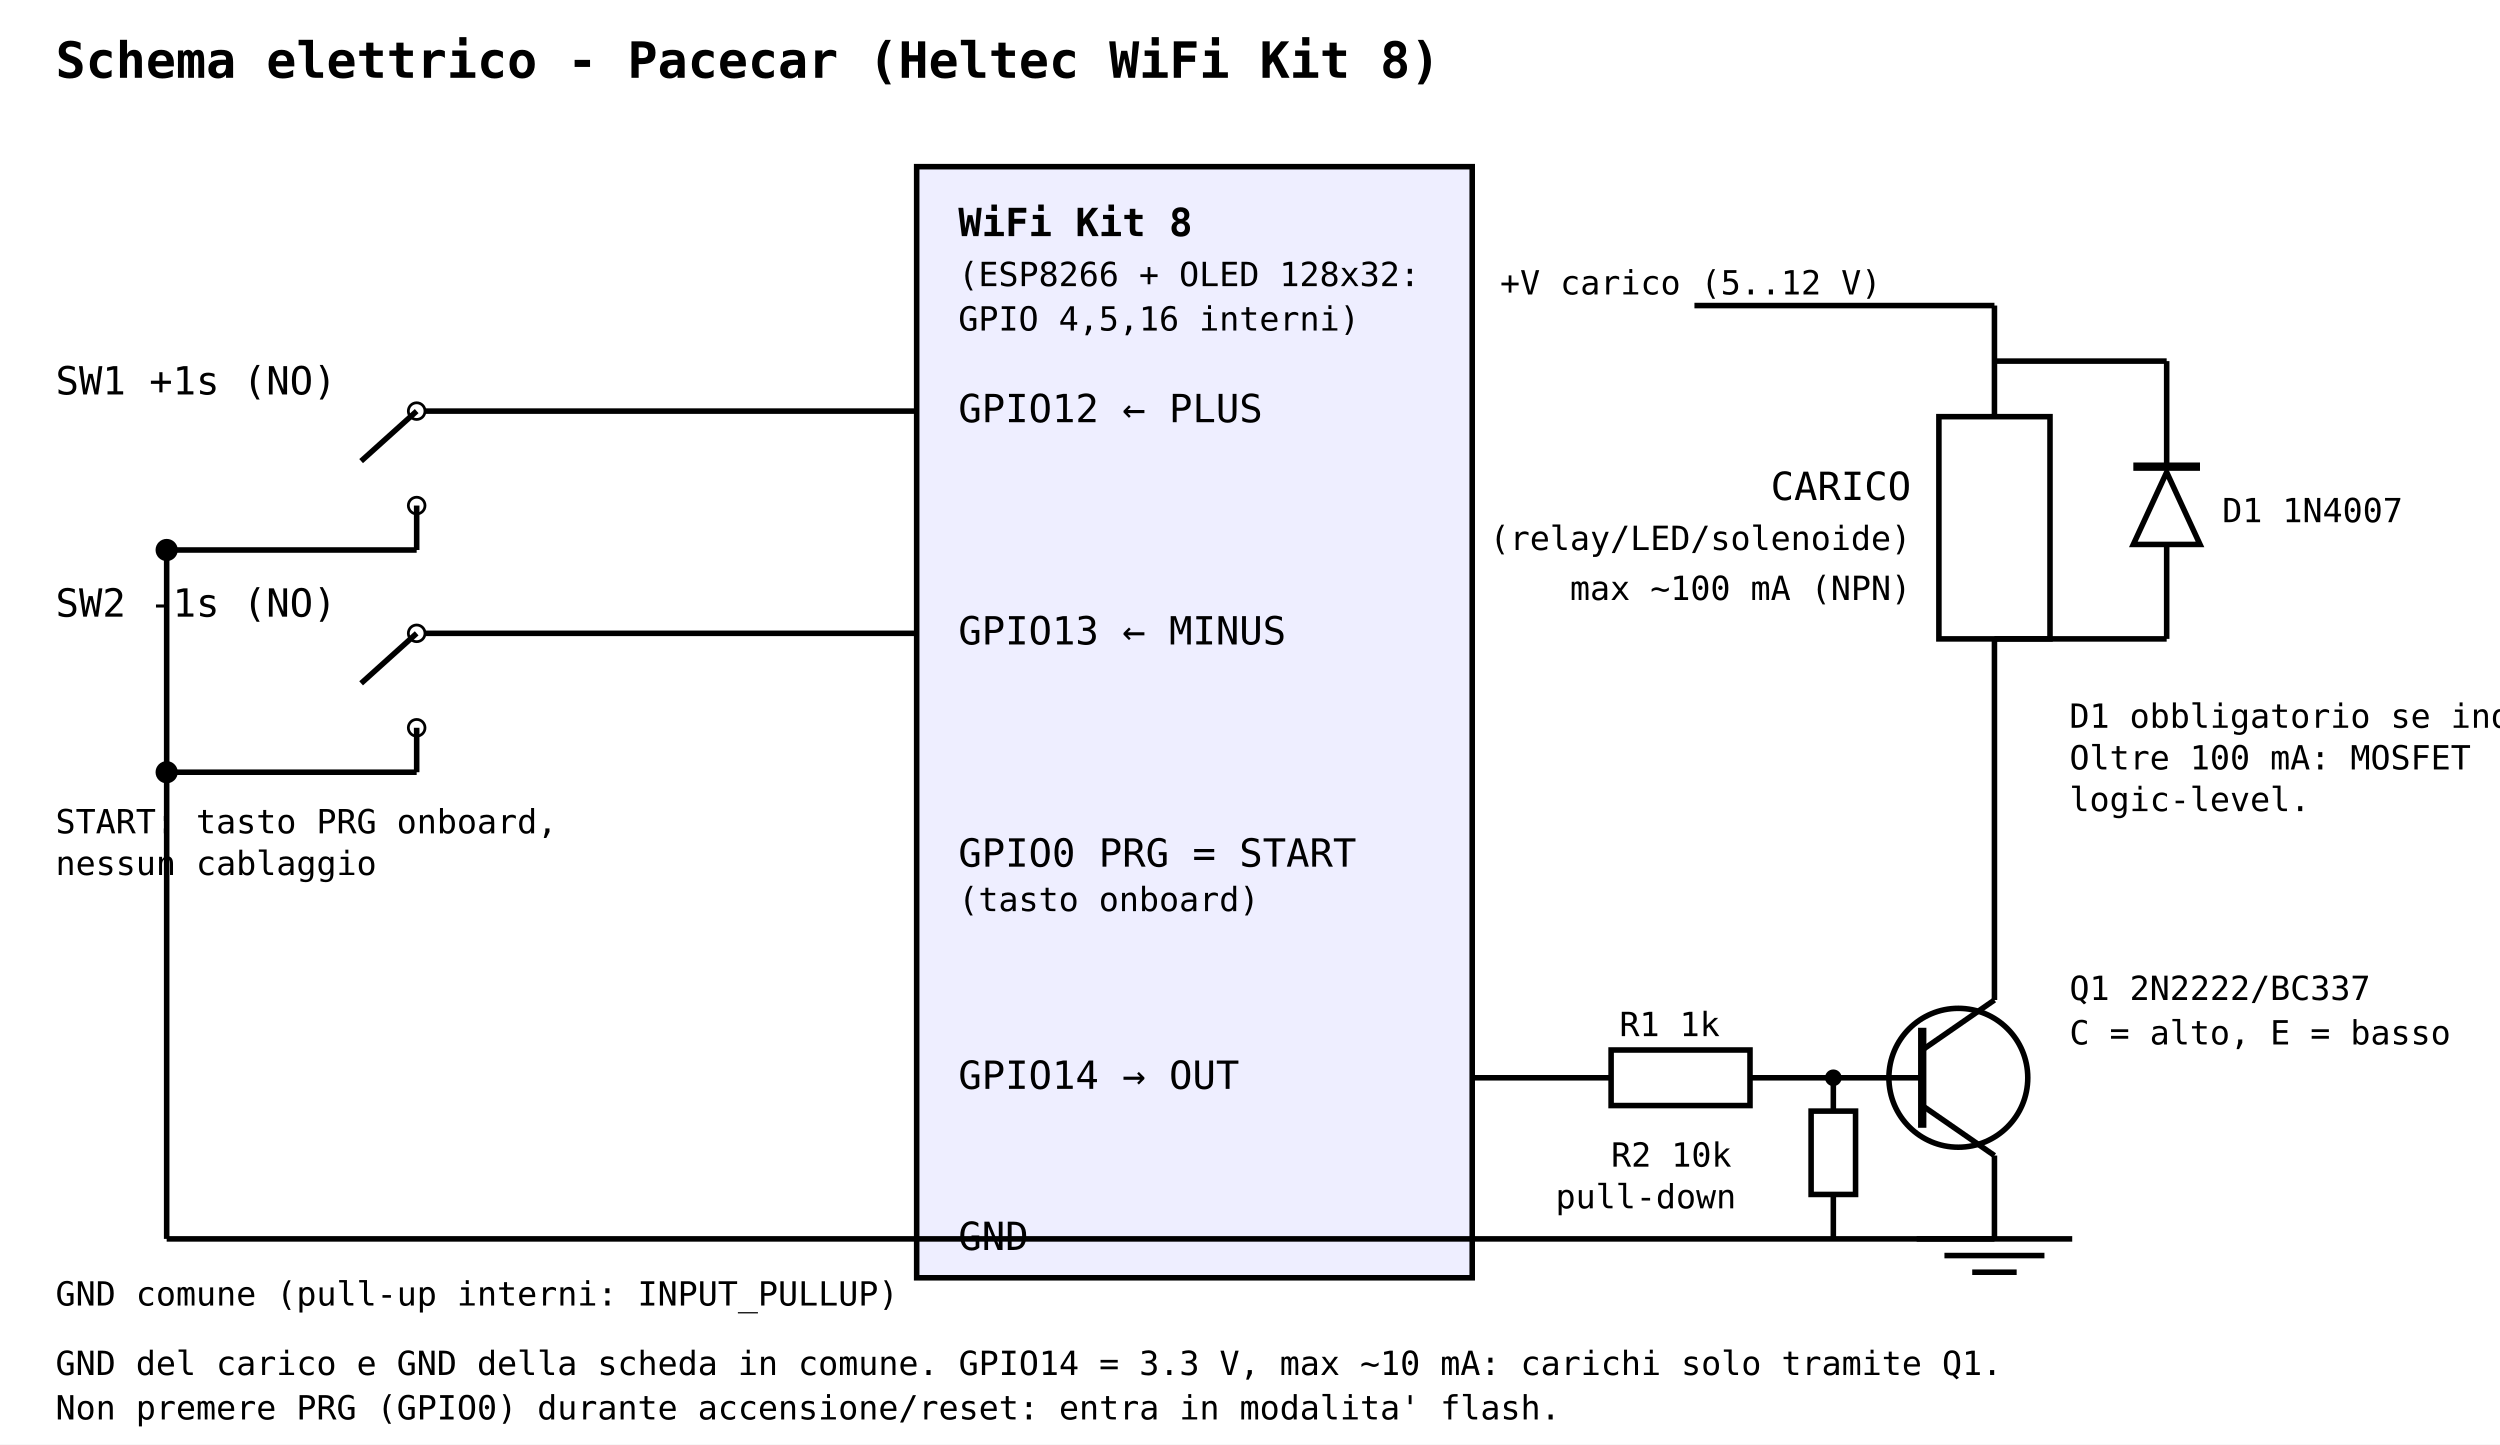
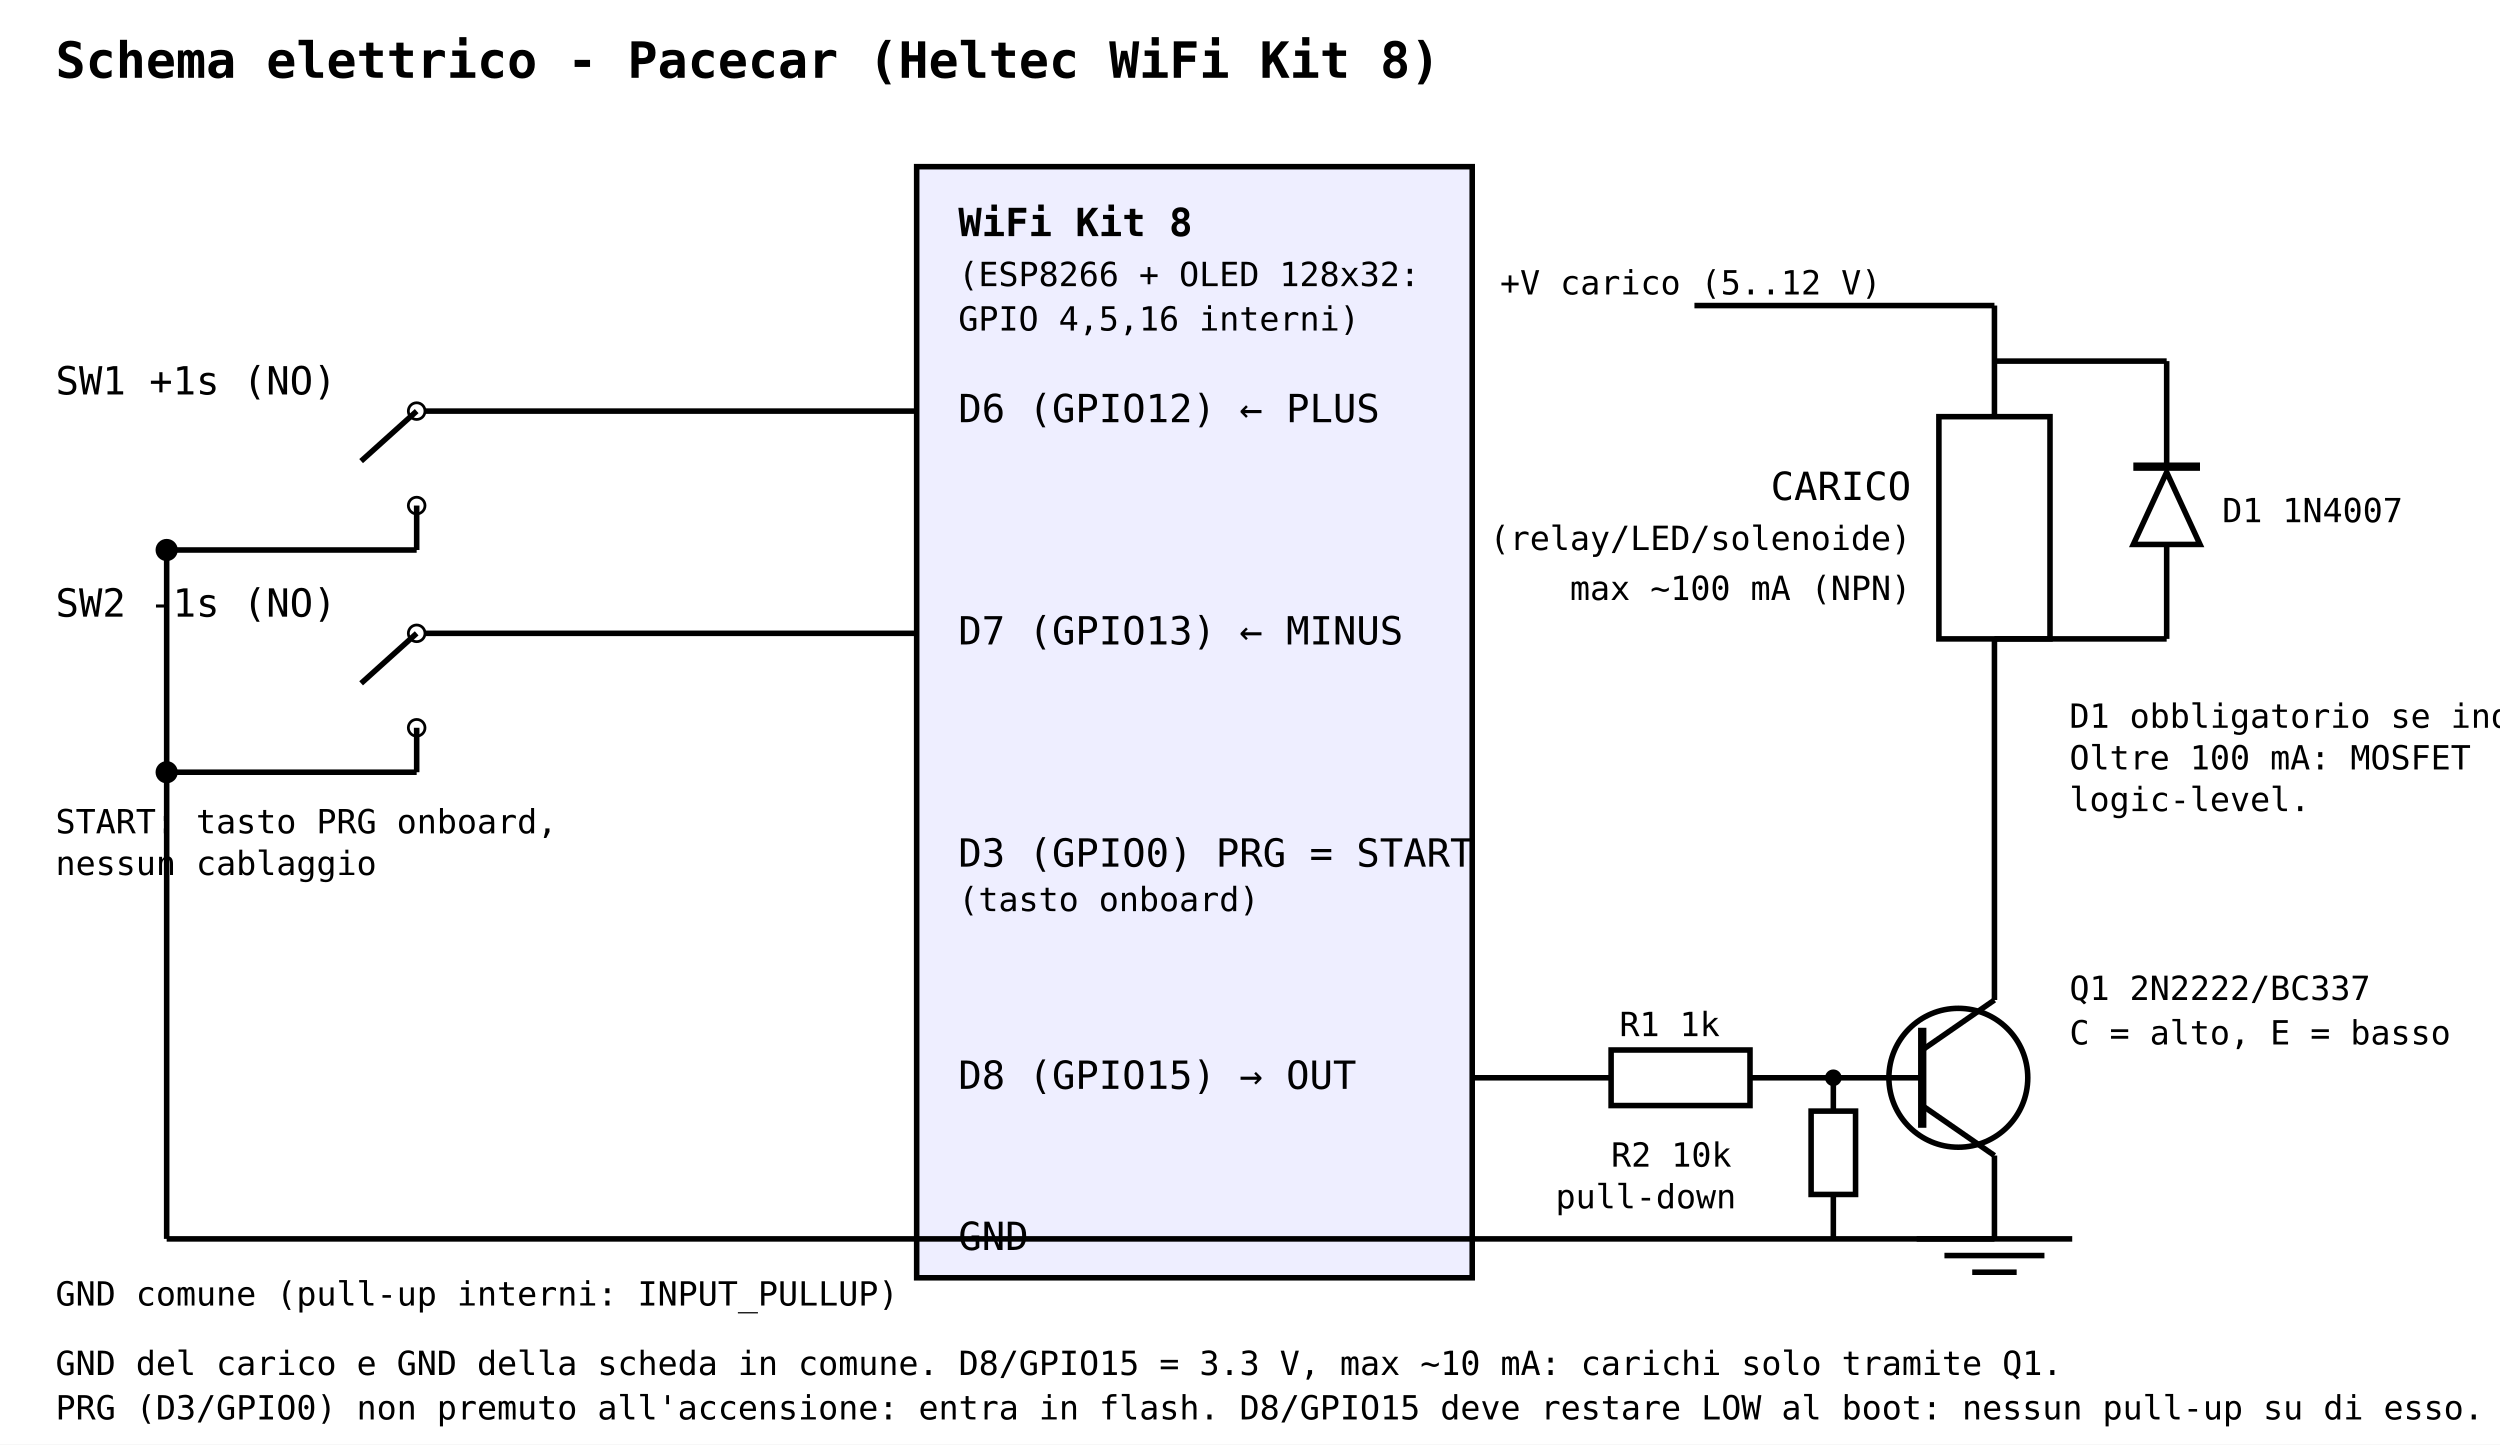
<svg xmlns="http://www.w3.org/2000/svg" viewBox="0 0 900 520" font-family="monospace" font-size="14">
  <rect width="900" height="520" fill="#fff" />
  <text x="20" y="28" font-size="18" font-weight="bold">Schema elettrico - Pacecar (Heltec WiFi Kit 8)</text>
  <rect x="330" y="60" width="200" height="400" fill="#eef" stroke="#000" stroke-width="2" />
  <text x="345" y="85" font-weight="bold">WiFi Kit 8</text>
  <text x="345" y="103" font-size="12">(ESP8266 + OLED 128x32:</text>
  <text x="345" y="119" font-size="12">GPIO 4,5,16 interni)</text>
-   <text x="345" y="152">GPIO12 ← PLUS</text>
-   <text x="345" y="232">GPIO13 ← MINUS</text>
-   <text x="345" y="312">GPIO0  PRG = START</text>
+   <text x="345" y="152">D6 (GPIO12) ← PLUS</text>
+   <text x="345" y="232">D7 (GPIO13) ← MINUS</text>
+   <text x="345" y="312">D3 (GPIO0) PRG = START</text>
  <text x="345" y="328" font-size="12">(tasto onboard)</text>
-   <text x="345" y="392">GPIO14 → OUT</text>
+   <text x="345" y="392">D8 (GPIO15) → OUT</text>
  <text x="345" y="450">GND</text>
  <line x1="330" y1="148" x2="150" y2="148" stroke="#000" stroke-width="2" />
  <circle cx="150" cy="148" r="3" fill="#fff" stroke="#000" />
  <line x1="150" y1="148" x2="130" y2="166" stroke="#000" stroke-width="2" />
  <circle cx="150" cy="182" r="3" fill="#fff" stroke="#000" />
  <line x1="150" y1="182" x2="150" y2="198" stroke="#000" stroke-width="2" />
  <line x1="150" y1="198" x2="60" y2="198" stroke="#000" stroke-width="2" />
  <circle cx="60" cy="198" r="4" />
  <text x="20" y="142">SW1 +1s (NO)</text>
  <line x1="330" y1="228" x2="150" y2="228" stroke="#000" stroke-width="2" />
  <circle cx="150" cy="228" r="3" fill="#fff" stroke="#000" />
  <line x1="150" y1="228" x2="130" y2="246" stroke="#000" stroke-width="2" />
  <circle cx="150" cy="262" r="3" fill="#fff" stroke="#000" />
  <line x1="150" y1="262" x2="150" y2="278" stroke="#000" stroke-width="2" />
  <line x1="150" y1="278" x2="60" y2="278" stroke="#000" stroke-width="2" />
  <circle cx="60" cy="278" r="4" />
  <text x="20" y="222">SW2 -1s (NO)</text>
  <line x1="60" y1="198" x2="60" y2="278" stroke="#000" stroke-width="2" />
  <line x1="60" y1="278" x2="60" y2="446" stroke="#000" stroke-width="2" />
  <line x1="60" y1="446" x2="330" y2="446" stroke="#000" stroke-width="2" />
  <text x="20" y="470" font-size="12">GND comune (pull-up interni: INPUT_PULLUP)</text>
  <text x="20" y="300" font-size="12">START: tasto PRG onboard,</text>
  <text x="20" y="315" font-size="12">nessun cablaggio</text>
  <line x1="530" y1="388" x2="580" y2="388" stroke="#000" stroke-width="2" />
  <rect x="580" y="378" width="50" height="20" fill="#fff" stroke="#000" stroke-width="2" />
  <text x="583" y="373" font-size="12">R1 1k</text>
  <line x1="630" y1="388" x2="680" y2="388" stroke="#000" stroke-width="2" />
  <circle cx="705" cy="388" r="25" fill="#fff" stroke="#000" stroke-width="2" />
  <line x1="692" y1="370" x2="692" y2="406" stroke="#000" stroke-width="3" />
  <line x1="680" y1="388" x2="692" y2="388" stroke="#000" stroke-width="2" />
  <line x1="692" y1="378" x2="718" y2="360" stroke="#000" stroke-width="2" />
  <line x1="718" y1="360" x2="718" y2="230" stroke="#000" stroke-width="2" />
  <line x1="692" y1="398" x2="718" y2="416" stroke="#000" stroke-width="2" />
  <line x1="718" y1="416" x2="718" y2="446" stroke="#000" stroke-width="2" />
  <line x1="330" y1="446" x2="718" y2="446" stroke="#000" stroke-width="2" />
  <line x1="690" y1="446" x2="746" y2="446" stroke="#000" stroke-width="2" />
  <line x1="700" y1="452" x2="736" y2="452" stroke="#000" stroke-width="2" />
  <line x1="710" y1="458" x2="726" y2="458" stroke="#000" stroke-width="2" />
  <text x="745" y="360" font-size="12">Q1 2N2222/BC337</text>
  <text x="745" y="376" font-size="12">C = alto, E = basso</text>
  <line x1="660" y1="388" x2="660" y2="400" stroke="#000" stroke-width="2" />
  <circle cx="660" cy="388" r="3" />
  <rect x="652" y="400" width="16" height="30" fill="#fff" stroke="#000" stroke-width="2" />
  <line x1="660" y1="430" x2="660" y2="446" stroke="#000" stroke-width="2" />
  <text x="580" y="420" font-size="12">R2 10k</text>
  <text x="560" y="435" font-size="12">pull-down</text>
  <line x1="718" y1="110" x2="718" y2="150" stroke="#000" stroke-width="2" />
  <rect x="698" y="150" width="40" height="80" fill="#fff" stroke="#000" stroke-width="2" />
  <text x="688" y="180" text-anchor="end">CARICO</text>
  <text x="688" y="198" font-size="12" text-anchor="end">(relay/LED/solenoide)</text>
  <text x="688" y="216" font-size="12" text-anchor="end">max ~100 mA (NPN)</text>
  <line x1="718" y1="110" x2="610" y2="110" stroke="#000" stroke-width="2" />
  <text x="540" y="106" font-size="12">+V carico (5..12 V)</text>
  <line x1="718" y1="130" x2="780" y2="130" stroke="#000" stroke-width="2" />
  <line x1="780" y1="130" x2="780" y2="168" stroke="#000" stroke-width="2" />
  <line x1="768" y1="168" x2="792" y2="168" stroke="#000" stroke-width="3" />
  <polygon points="768,196 792,196 780,170" fill="#fff" stroke="#000" stroke-width="2" />
  <line x1="780" y1="196" x2="780" y2="230" stroke="#000" stroke-width="2" />
  <line x1="780" y1="230" x2="718" y2="230" stroke="#000" stroke-width="2" />
  <text x="800" y="188" font-size="12">D1 1N4007</text>
  <text x="745" y="262" font-size="12">D1 obbligatorio se induttivo.</text>
  <text x="745" y="277" font-size="12">Oltre 100 mA: MOSFET</text>
  <text x="745" y="292" font-size="12">logic-level.</text>
-   <text x="20" y="495" font-size="12">GND del carico e GND della scheda in comune. GPIO14 = 3.3 V, max ~10 mA: carichi solo tramite Q1.</text>
-   <text x="20" y="511" font-size="12">Non premere PRG (GPIO0) durante accensione/reset: entra in modalita' flash.</text>
+   <text x="20" y="495" font-size="12">GND del carico e GND della scheda in comune. D8/GPIO15 = 3.3 V, max ~10 mA: carichi solo tramite Q1.</text>
+   <text x="20" y="511" font-size="12">PRG (D3/GPIO0) non premuto all'accensione: entra in flash. D8/GPIO15 deve restare LOW al boot: nessun pull-up su di esso.</text>
</svg>
